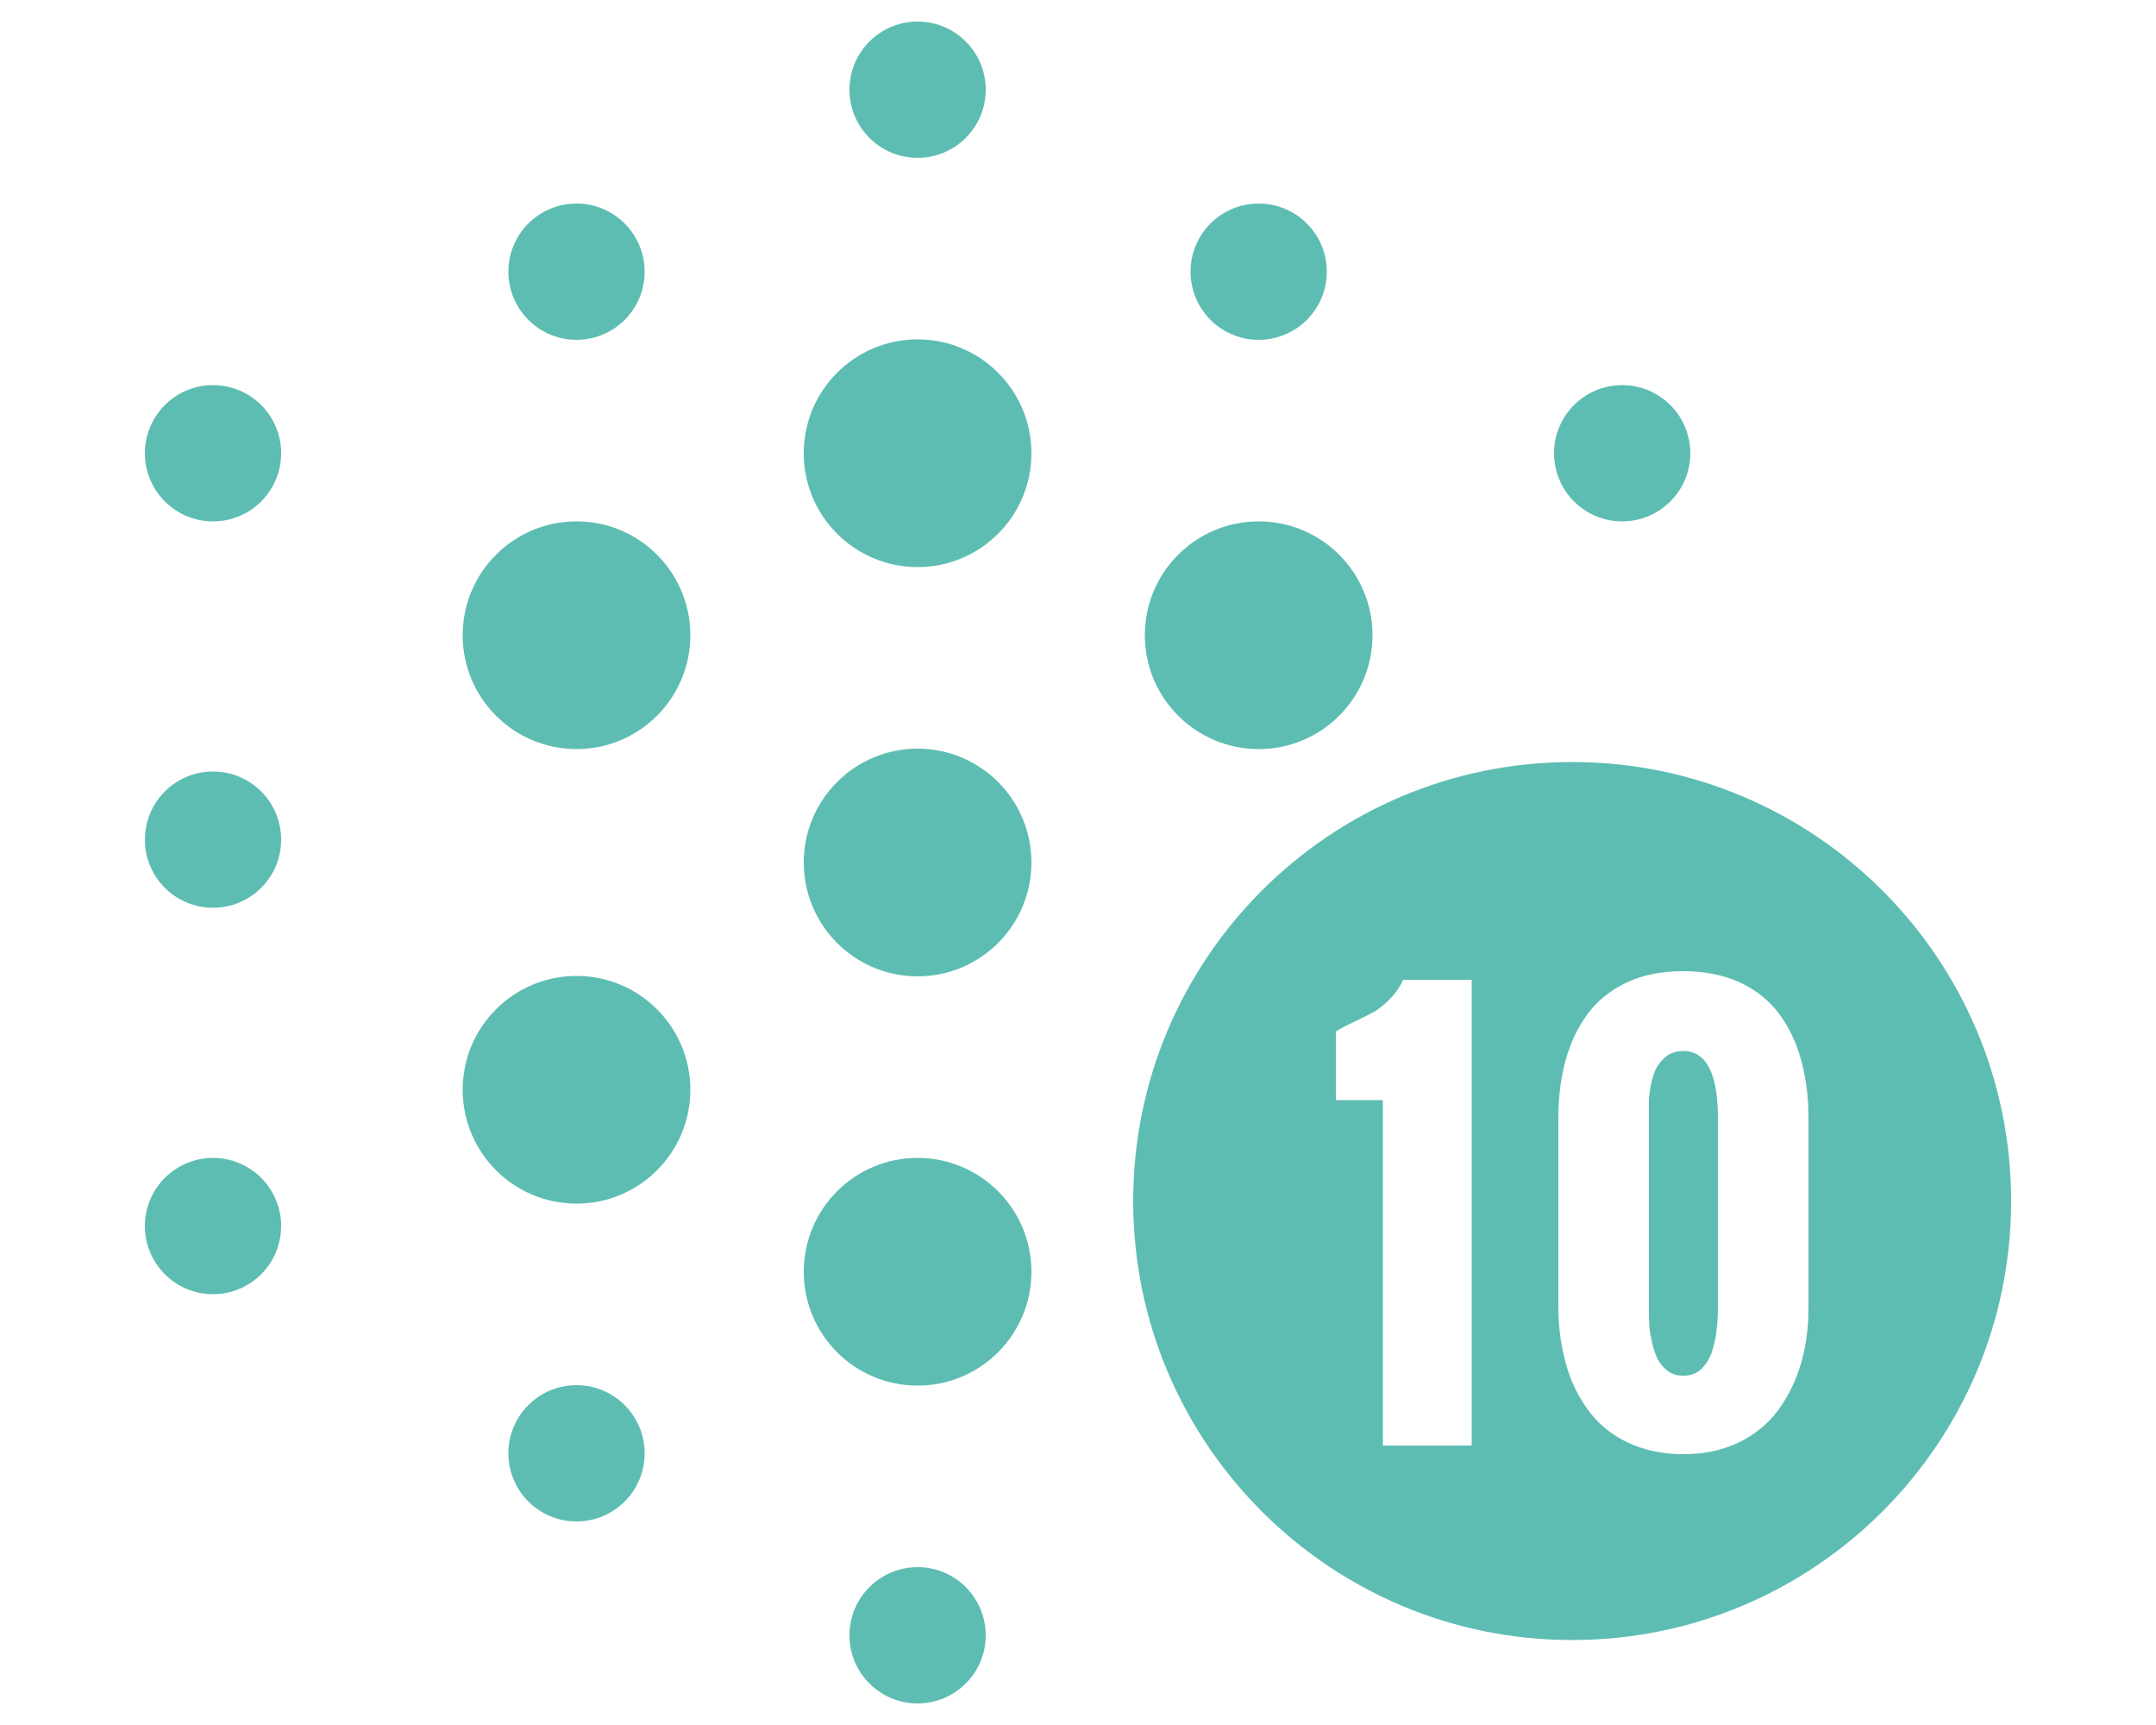
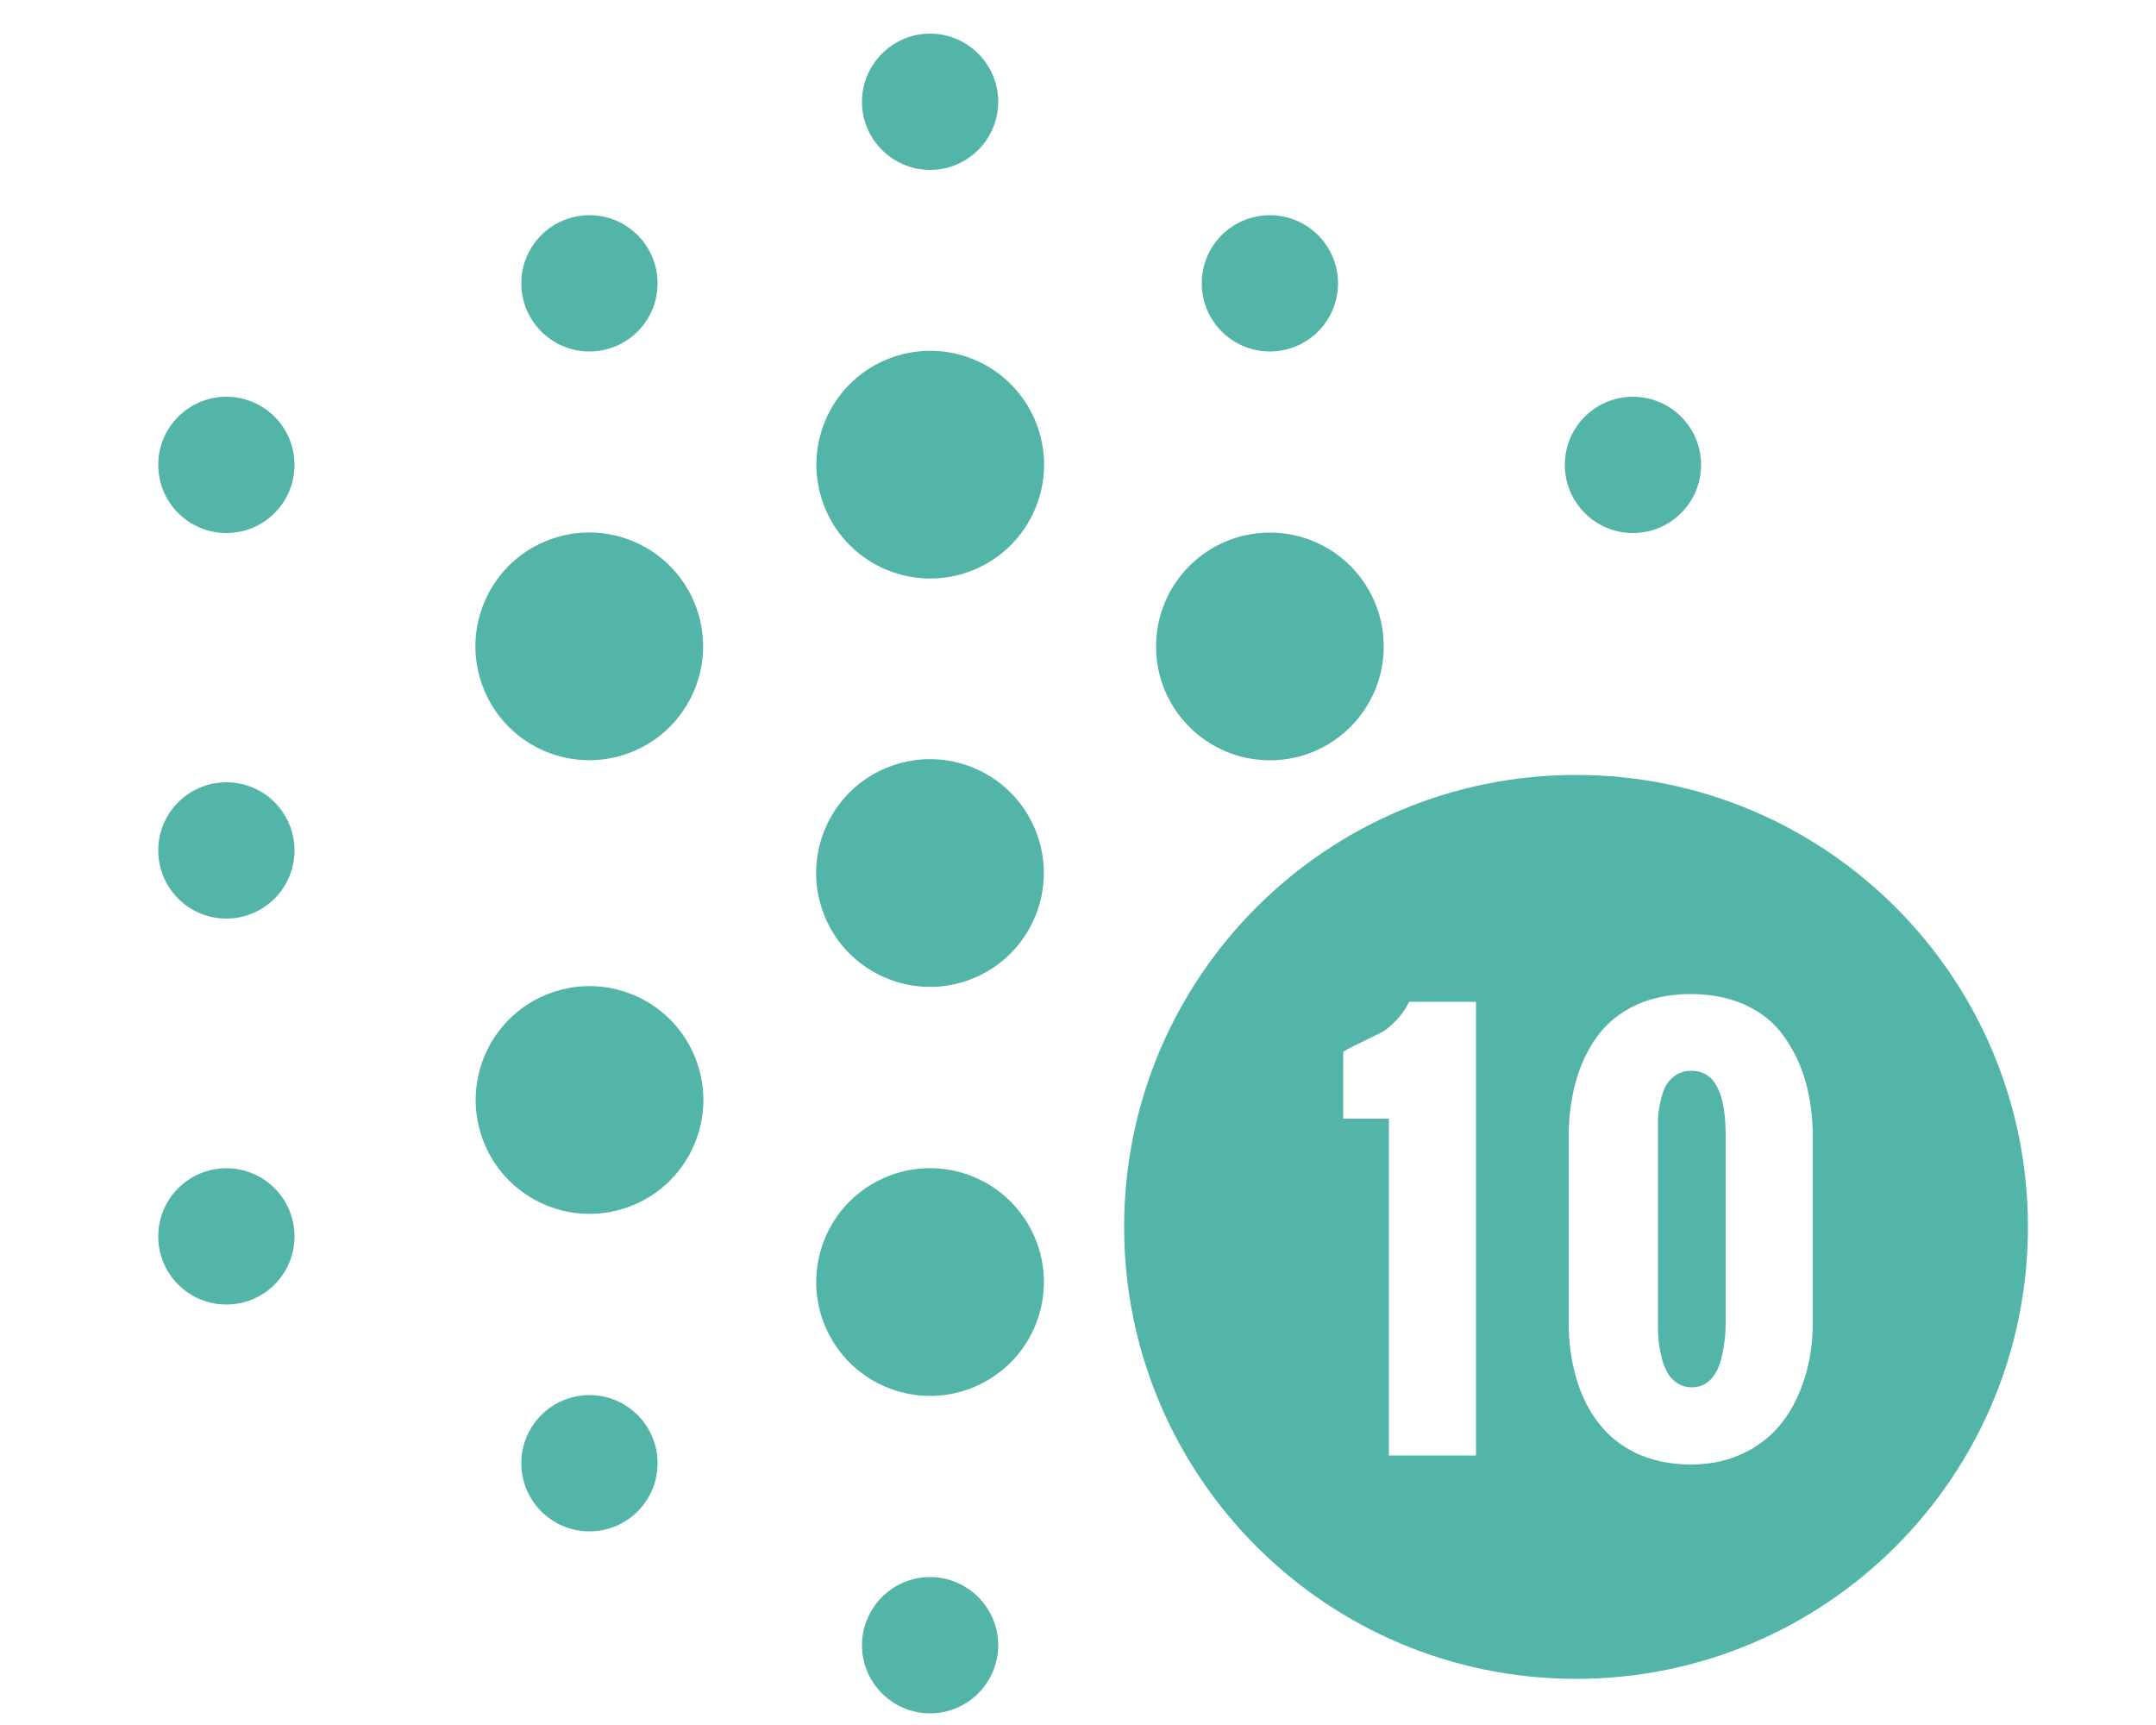
<svg xmlns="http://www.w3.org/2000/svg" id="Layer_1" viewBox="0 0 50 40">
  <defs>
-     <style>.cls-1{fill:#5ebdb2;}</style>
+     <style>.cls-1{fill:#53b4a8;}</style>
  </defs>
-   <circle class="cls-1" cx="21.28" cy="20" r="2.64" />
-   <circle class="cls-1" cx="21.28" cy="10.51" r="2.64" />
-   <circle class="cls-1" cx="21.28" cy="2.08" r="1.58" />
-   <circle class="cls-1" cx="21.28" cy="29.49" r="2.64" />
-   <circle class="cls-1" cx="21.28" cy="37.92" r="1.58" />
-   <circle class="cls-1" cx="37.62" cy="10.51" r="1.58" />
-   <circle class="cls-1" cx="4.94" cy="28.43" r="1.58" />
-   <circle class="cls-1" cx="4.94" cy="10.51" r="1.58" />
-   <circle class="cls-1" cx="4.94" cy="19.47" r="1.58" />
-   <circle class="cls-1" cx="29.19" cy="14.73" r="2.64" />
-   <circle class="cls-1" cx="29.19" cy="6.3" r="1.58" />
-   <circle class="cls-1" cx="13.37" cy="14.73" r="2.64" />
-   <circle class="cls-1" cx="13.37" cy="6.3" r="1.58" />
-   <circle class="cls-1" cx="13.37" cy="25.27" r="2.64" />
-   <circle class="cls-1" cx="13.37" cy="33.7" r="1.58" />
-   <path class="cls-1" d="M36.46,17.67c-5.62,0-10.18,4.56-10.18,10.18s4.56,10.18,10.18,10.18,10.18-4.56,10.18-10.18-4.56-10.18-10.18-10.18ZM34.13,33.52h-2.06v-8.01h-1.09v-1.59c.11-.07.26-.15.45-.24.19-.09.33-.16.44-.22.1-.06.22-.15.35-.28.13-.13.24-.28.32-.46h1.59v10.79ZM41.94,30.35c0,.46-.06.89-.18,1.29-.12.4-.3.76-.53,1.07-.23.31-.54.56-.91.74-.38.18-.8.27-1.28.27s-.91-.09-1.29-.27c-.38-.18-.68-.43-.91-.74-.23-.31-.41-.67-.52-1.07s-.18-.83-.18-1.3v-4.44c0-.48.06-.92.17-1.32s.28-.76.51-1.07.53-.55.91-.73c.38-.18.82-.26,1.31-.26s.93.09,1.31.26c.38.18.68.42.91.73.23.31.4.67.51,1.07.11.4.17.84.17,1.32v4.44Z" />
-   <path class="cls-1" d="M39.04,24.37c-.15,0-.27.04-.38.11-.1.08-.18.17-.24.27-.05.1-.1.23-.13.39-.03.16-.05.29-.05.4,0,.11,0,.23,0,.38v4.44c0,.12,0,.24.01.36,0,.12.03.25.06.4.03.15.08.28.13.39.06.11.13.2.24.28.1.08.22.11.36.11.17,0,.31-.05.42-.16s.2-.25.25-.42c.05-.18.09-.34.1-.49.02-.15.03-.31.03-.47v-4.44c0-1.03-.27-1.55-.81-1.55Z" />
+   <circle class="cls-1" cx="21.57" cy="20.25" r="2.64" transform="translate(-6.11 9.79) rotate(-22.5)" />
+   <circle class="cls-1" cx="21.57" cy="10.78" r="2.64" transform="translate(-2.48 9.07) rotate(-22.5)" />
+   <path class="cls-1" d="M21.57,3.94c.87,0,1.58-.71,1.58-1.58s-.71-1.58-1.58-1.58-1.58.71-1.58,1.58.71,1.58,1.58,1.58Z" />
+   <circle class="cls-1" cx="21.57" cy="29.73" r="2.64" transform="translate(-12.41 15.78) rotate(-31.72)" />
+   <path class="cls-1" d="M21.57,36.57c-.87,0-1.58.71-1.58,1.58s.71,1.58,1.58,1.58,1.58-.71,1.58-1.58-.71-1.58-1.58-1.58Z" />
+   <circle class="cls-1" cx="37.87" cy="10.78" r="1.58" />
+   <circle class="cls-1" cx="5.25" cy="28.67" r="1.58" />
+   <circle class="cls-1" cx="5.25" cy="10.78" r="1.58" />
+   <circle class="cls-1" cx="5.25" cy="19.72" r="1.58" />
+   <circle class="cls-1" cx="29.45" cy="14.99" r="2.64" />
+   <circle class="cls-1" cx="29.45" cy="6.57" r="1.58" />
+   <circle class="cls-1" cx="13.67" cy="14.99" r="2.64" transform="translate(-4.7 6.37) rotate(-22.5)" />
+   <circle class="cls-1" cx="13.67" cy="6.57" r="1.58" />
+   <circle class="cls-1" cx="13.67" cy="25.51" r="2.64" transform="translate(-8.72 7.17) rotate(-22.5)" />
+   <circle class="cls-1" cx="13.67" cy="33.93" r="1.58" />
+   <path class="cls-1" d="M36.55,17.97c-5.79,0-10.48,4.69-10.48,10.48s4.69,10.48,10.48,10.48,10.48-4.69,10.48-10.48-4.69-10.48-10.48-10.48ZM34.22,33.75h-2.01v-7.81h-1.06v-1.55c.11-.07.25-.14.44-.23s.32-.16.43-.21c.1-.05.21-.14.34-.27s.23-.27.32-.45h1.55v10.52ZM42.04,30.67c0,.45-.06.87-.18,1.26-.12.39-.29.74-.52,1.04-.23.3-.52.54-.89.72s-.78.27-1.24.27-.89-.09-1.26-.26c-.37-.18-.66-.41-.89-.72-.23-.3-.4-.65-.51-1.04-.11-.39-.17-.81-.17-1.26v-4.33c0-.47.06-.9.17-1.29.11-.39.28-.74.5-1.04.22-.3.52-.54.88-.71s.8-.26,1.28-.26.91.09,1.28.26c.37.17.66.41.88.72.22.31.39.65.5,1.04.11.39.17.82.17,1.28v4.33Z" />
+   <path class="cls-1" d="M39.22,24.83c-.14,0-.27.04-.37.11-.1.07-.18.16-.23.26-.05.1-.09.23-.12.38-.03.15-.05.28-.05.39,0,.11,0,.23,0,.37v4.33c0,.12,0,.24.01.35,0,.11.03.25.06.39.03.15.07.27.13.38.05.11.13.2.23.27.1.07.22.11.35.11.16,0,.3-.05.41-.15.11-.1.19-.24.25-.41.05-.17.08-.33.1-.48.02-.15.03-.3.03-.46v-4.33c0-1.01-.26-1.51-.79-1.51Z" />
</svg>
